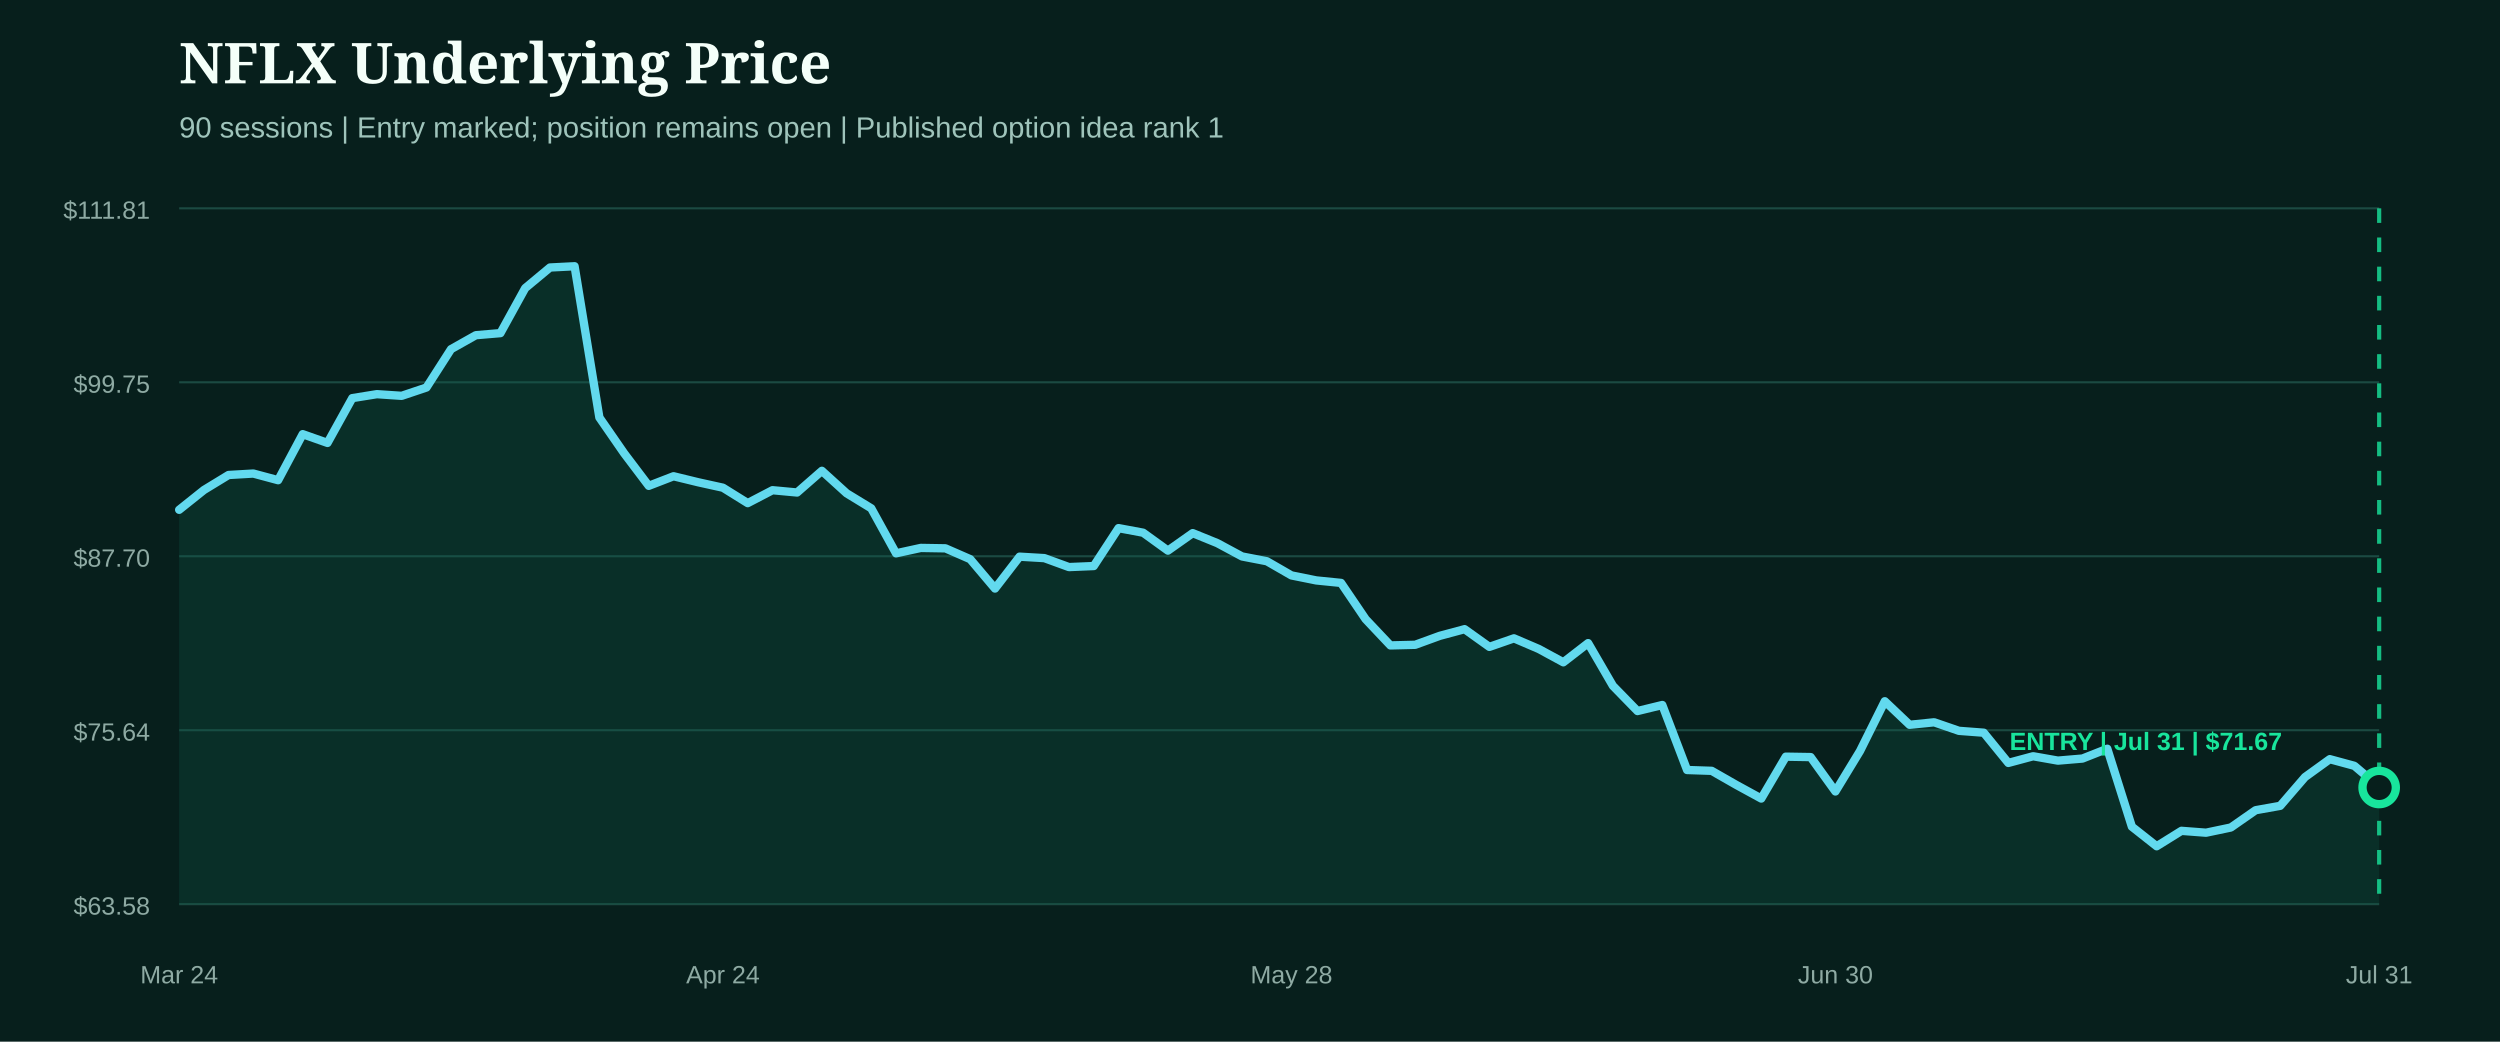
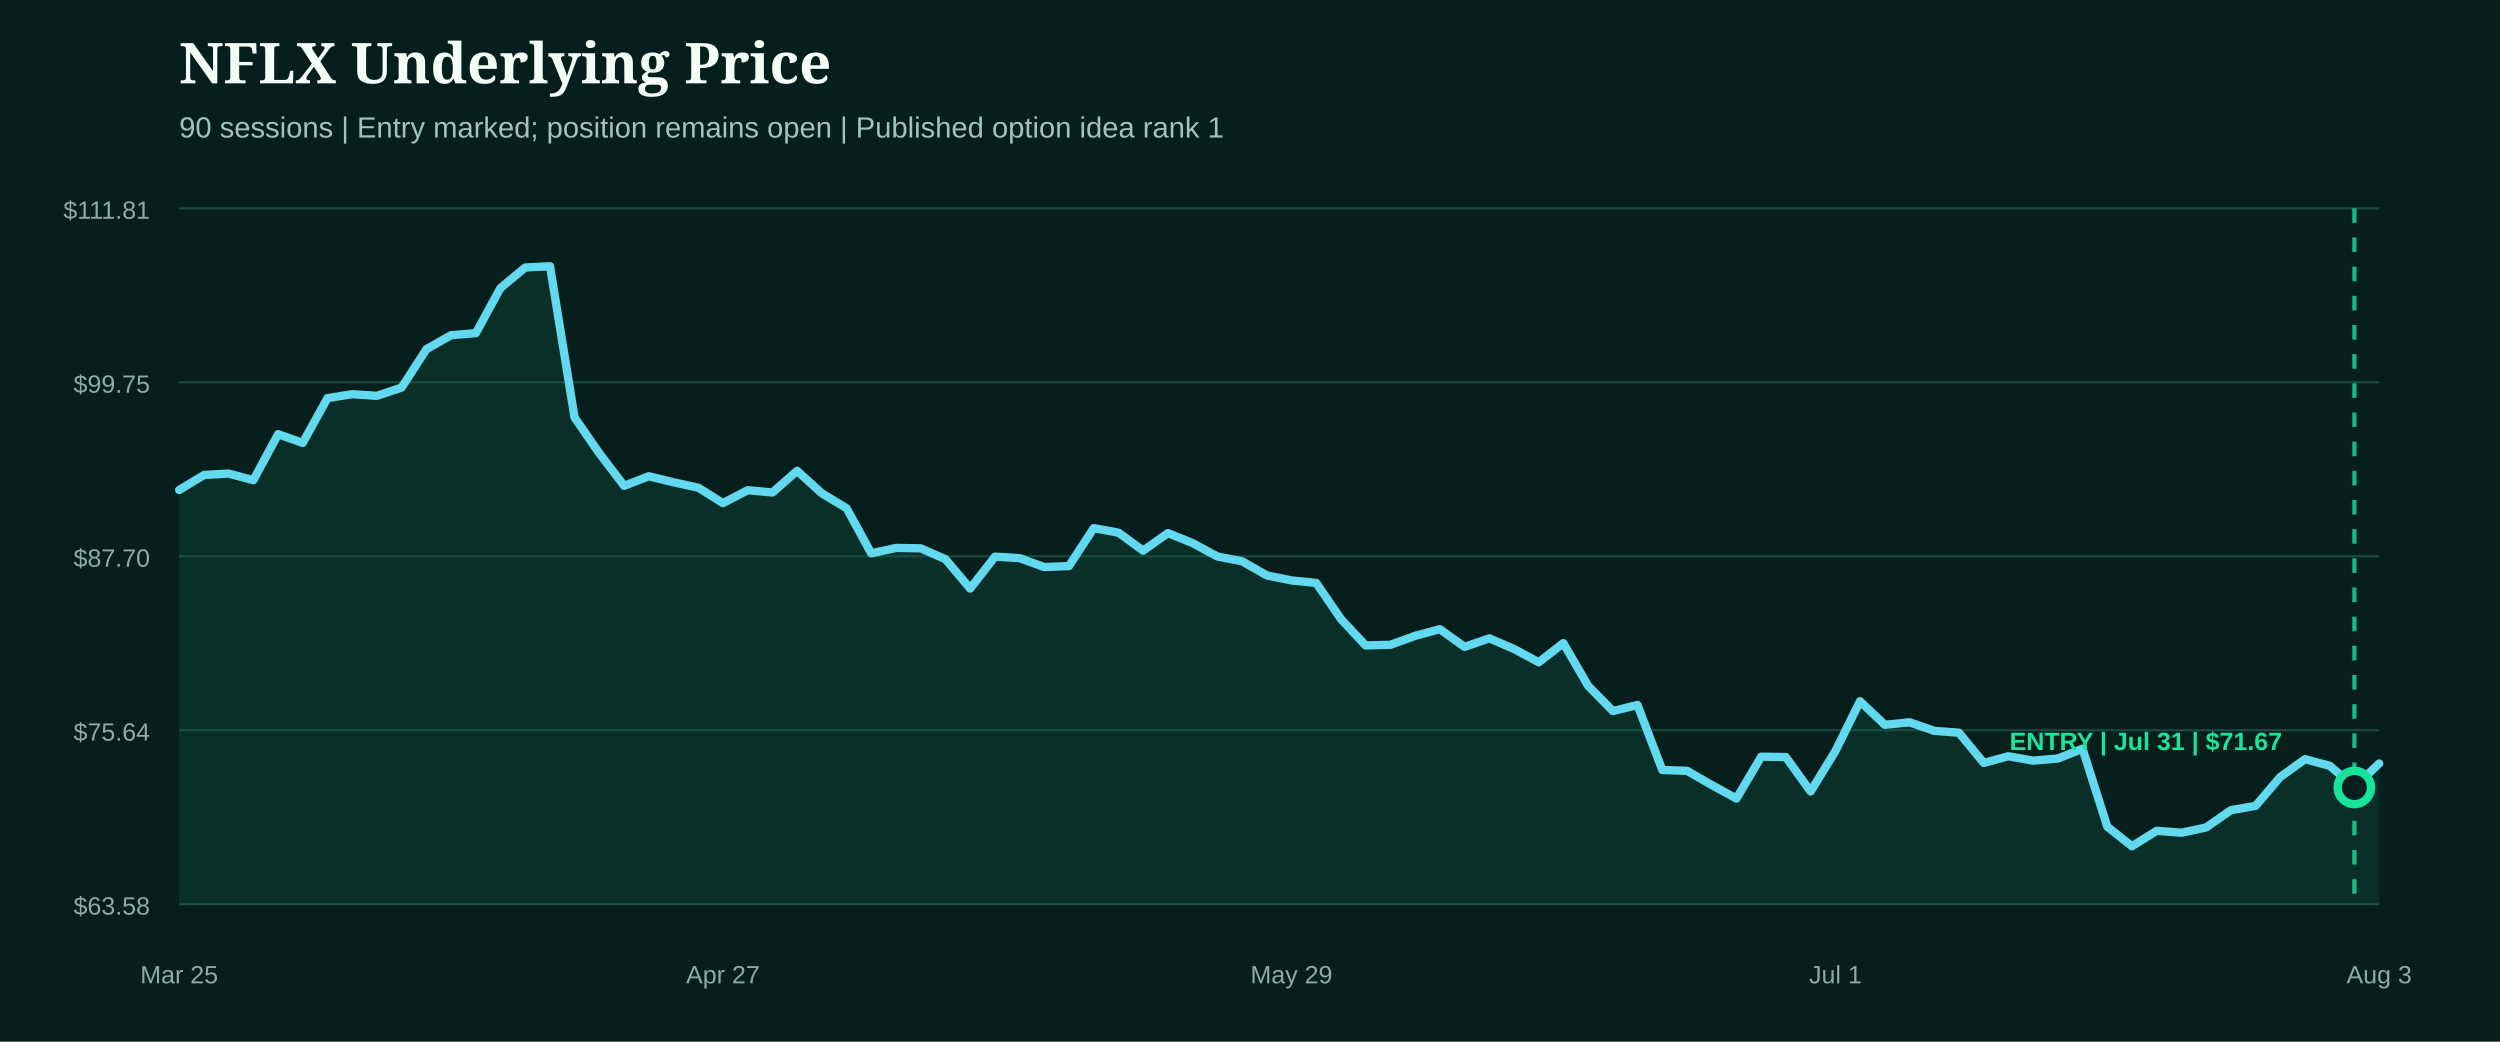
<svg xmlns="http://www.w3.org/2000/svg" width="1200" height="500" viewBox="0 0 1200 500" role="img" aria-label="NFLX underlying price from entry">
  <rect width="1200" height="500" fill="#071f1c" />
  <style>.head{fill:#f4fff9;font:800 27px Georgia,serif}.sub{fill:#9fc4bb;font:14px Arial,sans-serif}.axis{fill:#8eaaa3;font:12px Arial,sans-serif}.marker{font:800 12px Arial,sans-serif}</style>
  <text x="86" y="40" class="head">NFLX Underlying Price</text>
  <text x="86" y="66" class="sub">90 sessions | Entry marked; position remains open | Published option idea rank 1</text>
  <line x1="86" x2="1142" y1="100.0" y2="100.0" stroke="#1b4a42" stroke-width="1" />
  <text x="72" y="105.0" text-anchor="end" class="axis">$111.81</text>
  <line x1="86" x2="1142" y1="183.5" y2="183.5" stroke="#1b4a42" stroke-width="1" />
  <text x="72" y="188.5" text-anchor="end" class="axis">$99.75</text>
  <line x1="86" x2="1142" y1="267.0" y2="267.0" stroke="#1b4a42" stroke-width="1" />
  <text x="72" y="272.0" text-anchor="end" class="axis">$87.70</text>
  <line x1="86" x2="1142" y1="350.5" y2="350.5" stroke="#1b4a42" stroke-width="1" />
  <text x="72" y="355.5" text-anchor="end" class="axis">$75.64</text>
  <line x1="86" x2="1142" y1="434.0" y2="434.0" stroke="#1b4a42" stroke-width="1" />
  <text x="72" y="439.0" text-anchor="end" class="axis">$63.58</text>
-   <path d="M86.0,244.7 L97.9,235.2 L109.7,228.0 L121.6,227.3 L133.5,230.5 L145.3,208.4 L157.2,212.6 L169.1,191.1 L180.9,189.2 L192.8,190.0 L204.7,186.0 L216.5,167.6 L228.4,160.9 L240.2,159.9 L252.1,138.3 L264.0,128.4 L275.8,127.8 L287.7,200.4 L299.6,217.6 L311.4,233.2 L323.3,228.6 L335.2,231.5 L347.0,234.1 L358.9,241.5 L370.8,235.3 L382.6,236.4 L394.5,226.0 L406.4,236.8 L418.2,244.0 L430.1,265.6 L442.0,263.0 L453.8,263.2 L465.7,268.4 L477.6,282.5 L489.4,267.2 L501.3,267.9 L513.1,272.2 L525.0,271.7 L536.9,253.5 L548.7,255.7 L560.6,264.3 L572.5,255.9 L584.3,260.7 L596.2,267.1 L608.1,269.4 L619.9,276.2 L631.8,278.6 L643.7,279.8 L655.5,297.2 L667.4,309.8 L679.3,309.5 L691.1,305.2 L703.0,302.0 L714.9,310.5 L726.7,306.4 L738.6,311.5 L750.4,317.9 L762.3,308.7 L774.2,329.2 L786.0,341.3 L797.9,338.4 L809.8,369.6 L821.6,370.0 L833.5,376.8 L845.4,383.3 L857.2,363.2 L869.1,363.4 L881.0,379.9 L892.8,360.5 L904.7,336.6 L916.6,347.9 L928.4,346.7 L940.3,350.8 L952.2,351.7 L964.0,366.2 L975.9,363.0 L987.8,365.1 L999.6,364.1 L1011.5,359.4 L1023.3,396.8 L1035.2,406.2 L1047.1,398.8 L1058.9,399.7 L1070.8,397.2 L1082.7,388.9 L1094.5,386.8 L1106.4,373.0 L1118.3,364.4 L1130.1,367.6 L1142.0,377.7 L1142.0,434.0 L86.0,434.0 Z" fill="#0f5949" opacity="0.28" />
-   <path d="M86.0,244.7 L97.9,235.2 L109.7,228.0 L121.6,227.3 L133.5,230.5 L145.3,208.4 L157.2,212.6 L169.1,191.1 L180.9,189.2 L192.8,190.0 L204.7,186.0 L216.5,167.6 L228.4,160.9 L240.2,159.9 L252.1,138.3 L264.0,128.4 L275.8,127.8 L287.7,200.4 L299.6,217.6 L311.4,233.2 L323.3,228.6 L335.2,231.5 L347.0,234.1 L358.9,241.5 L370.8,235.3 L382.6,236.4 L394.5,226.0 L406.4,236.8 L418.2,244.0 L430.1,265.6 L442.0,263.0 L453.8,263.2 L465.7,268.4 L477.6,282.5 L489.4,267.2 L501.3,267.9 L513.1,272.2 L525.0,271.7 L536.9,253.5 L548.7,255.7 L560.6,264.3 L572.5,255.9 L584.3,260.7 L596.2,267.1 L608.1,269.4 L619.9,276.2 L631.8,278.6 L643.7,279.8 L655.5,297.2 L667.4,309.8 L679.3,309.5 L691.1,305.2 L703.0,302.0 L714.9,310.5 L726.7,306.4 L738.6,311.5 L750.4,317.9 L762.3,308.7 L774.2,329.2 L786.0,341.3 L797.9,338.4 L809.8,369.6 L821.6,370.0 L833.5,376.8 L845.4,383.3 L857.2,363.2 L869.1,363.4 L881.0,379.9 L892.8,360.5 L904.7,336.6 L916.6,347.9 L928.4,346.7 L940.3,350.8 L952.2,351.7 L964.0,366.2 L975.9,363.0 L987.8,365.1 L999.6,364.1 L1011.5,359.4 L1023.3,396.8 L1035.2,406.2 L1047.1,398.8 L1058.9,399.7 L1070.8,397.2 L1082.7,388.9 L1094.5,386.8 L1106.4,373.0 L1118.3,364.4 L1130.1,367.6 L1142.0,377.7" fill="none" stroke="#62d9ee" stroke-width="4" stroke-linecap="round" stroke-linejoin="round" />
+   <path d="M86.0,235.2 L97.9,228.0 L109.7,227.3 L121.6,230.5 L133.5,208.4 L145.3,212.6 L157.2,191.1 L169.1,189.2 L180.9,190.0 L192.8,186.0 L204.7,167.6 L216.5,160.9 L228.4,159.9 L240.2,138.3 L252.1,128.4 L264.0,127.8 L275.8,200.4 L287.7,217.6 L299.6,233.2 L311.4,228.6 L323.3,231.5 L335.2,234.1 L347.0,241.5 L358.9,235.3 L370.8,236.4 L382.6,226.0 L394.5,236.8 L406.4,244.0 L418.2,265.6 L430.1,263.0 L442.0,263.2 L453.8,268.4 L465.7,282.5 L477.6,267.2 L489.4,267.9 L501.3,272.2 L513.1,271.7 L525.0,253.5 L536.9,255.7 L548.7,264.3 L560.6,255.9 L572.5,260.7 L584.3,267.1 L596.2,269.4 L608.1,276.2 L619.9,278.6 L631.8,279.8 L643.7,297.2 L655.5,309.8 L667.4,309.5 L679.3,305.2 L691.1,302.0 L703.0,310.5 L714.9,306.4 L726.7,311.5 L738.6,317.9 L750.4,308.7 L762.3,329.2 L774.2,341.3 L786.0,338.4 L797.9,369.6 L809.8,370.0 L821.6,376.8 L833.5,383.3 L845.4,363.2 L857.2,363.4 L869.1,379.9 L881.0,360.5 L892.8,336.6 L904.7,347.9 L916.6,346.7 L928.4,350.8 L940.3,351.7 L952.2,366.2 L964.0,363.0 L975.9,365.1 L987.8,364.1 L999.6,359.4 L1011.5,396.8 L1023.3,406.2 L1035.2,398.8 L1047.1,399.7 L1058.9,397.2 L1070.8,388.9 L1082.7,386.8 L1094.5,373.0 L1106.4,364.4 L1118.3,367.6 L1130.1,377.7 L1142.0,366.5 L1142.0,434.0 L86.0,434.0 Z" fill="#0f5949" opacity="0.28" />
+   <path d="M86.0,235.2 L97.9,228.0 L109.7,227.3 L121.6,230.5 L133.5,208.4 L145.3,212.6 L157.2,191.1 L169.1,189.2 L180.9,190.0 L192.8,186.0 L204.7,167.6 L216.5,160.9 L228.4,159.9 L240.2,138.3 L252.1,128.4 L264.0,127.8 L275.8,200.4 L287.7,217.6 L299.6,233.2 L311.4,228.6 L323.3,231.5 L335.2,234.1 L347.0,241.5 L358.9,235.3 L370.8,236.4 L382.6,226.0 L394.5,236.8 L406.4,244.0 L418.2,265.6 L430.1,263.0 L442.0,263.2 L453.8,268.4 L465.7,282.5 L477.6,267.2 L489.4,267.9 L501.3,272.2 L513.1,271.7 L525.0,253.5 L536.9,255.7 L548.7,264.3 L560.6,255.9 L572.5,260.7 L584.3,267.1 L596.2,269.4 L608.1,276.2 L619.9,278.6 L631.8,279.8 L643.7,297.2 L655.5,309.8 L667.4,309.5 L679.3,305.2 L691.1,302.0 L703.0,310.5 L714.9,306.4 L726.7,311.5 L738.6,317.9 L750.4,308.7 L762.3,329.2 L774.2,341.3 L786.0,338.4 L797.9,369.6 L809.8,370.0 L821.6,376.8 L833.5,383.3 L845.4,363.2 L857.2,363.4 L869.1,379.9 L881.0,360.5 L892.8,336.6 L904.7,347.9 L916.6,346.7 L928.4,350.8 L940.3,351.7 L952.2,366.2 L964.0,363.0 L975.9,365.1 L987.8,364.1 L999.6,359.4 L1011.5,396.8 L1023.3,406.2 L1035.2,398.8 L1047.1,399.7 L1058.9,397.2 L1070.8,388.9 L1082.7,386.8 L1094.5,373.0 L1106.4,364.4 L1118.3,367.6 L1130.1,377.7 L1142.0,366.5" fill="none" stroke="#62d9ee" stroke-width="4" stroke-linecap="round" stroke-linejoin="round" />
  <g>
-     <line x1="1142.0" x2="1142.0" y1="100" y2="434" stroke="#18e59c" stroke-width="2" stroke-dasharray="7 7" opacity="0.8" />
-     <circle cx="1142.0" cy="378.0" r="8" fill="#071f1c" stroke="#18e59c" stroke-width="4" />
+     <line x1="1130.1" x2="1130.1" y1="100" y2="434" stroke="#18e59c" stroke-width="2" stroke-dasharray="7 7" opacity="0.8" />
+     <circle cx="1130.1" cy="378.0" r="8" fill="#071f1c" stroke="#18e59c" stroke-width="4" />
    <text x="1030.0" y="360.0" text-anchor="middle" class="marker" fill="#18e59c">ENTRY | Jul 31 | $71.67</text>
  </g>
-   <text x="86.0" y="472" text-anchor="middle" class="axis">Mar 24</text>
-   <text x="347.0" y="472" text-anchor="middle" class="axis">Apr 24</text>
-   <text x="619.9" y="472" text-anchor="middle" class="axis">May 28</text>
-   <text x="881.0" y="472" text-anchor="middle" class="axis">Jun 30</text>
-   <text x="1142.0" y="472" text-anchor="middle" class="axis">Jul 31</text>
+   <text x="86.0" y="472" text-anchor="middle" class="axis">Mar 25</text>
+   <text x="347.0" y="472" text-anchor="middle" class="axis">Apr 27</text>
+   <text x="619.9" y="472" text-anchor="middle" class="axis">May 29</text>
+   <text x="881.0" y="472" text-anchor="middle" class="axis">Jul 1</text>
+   <text x="1142.0" y="472" text-anchor="middle" class="axis">Aug 3</text>
</svg>
